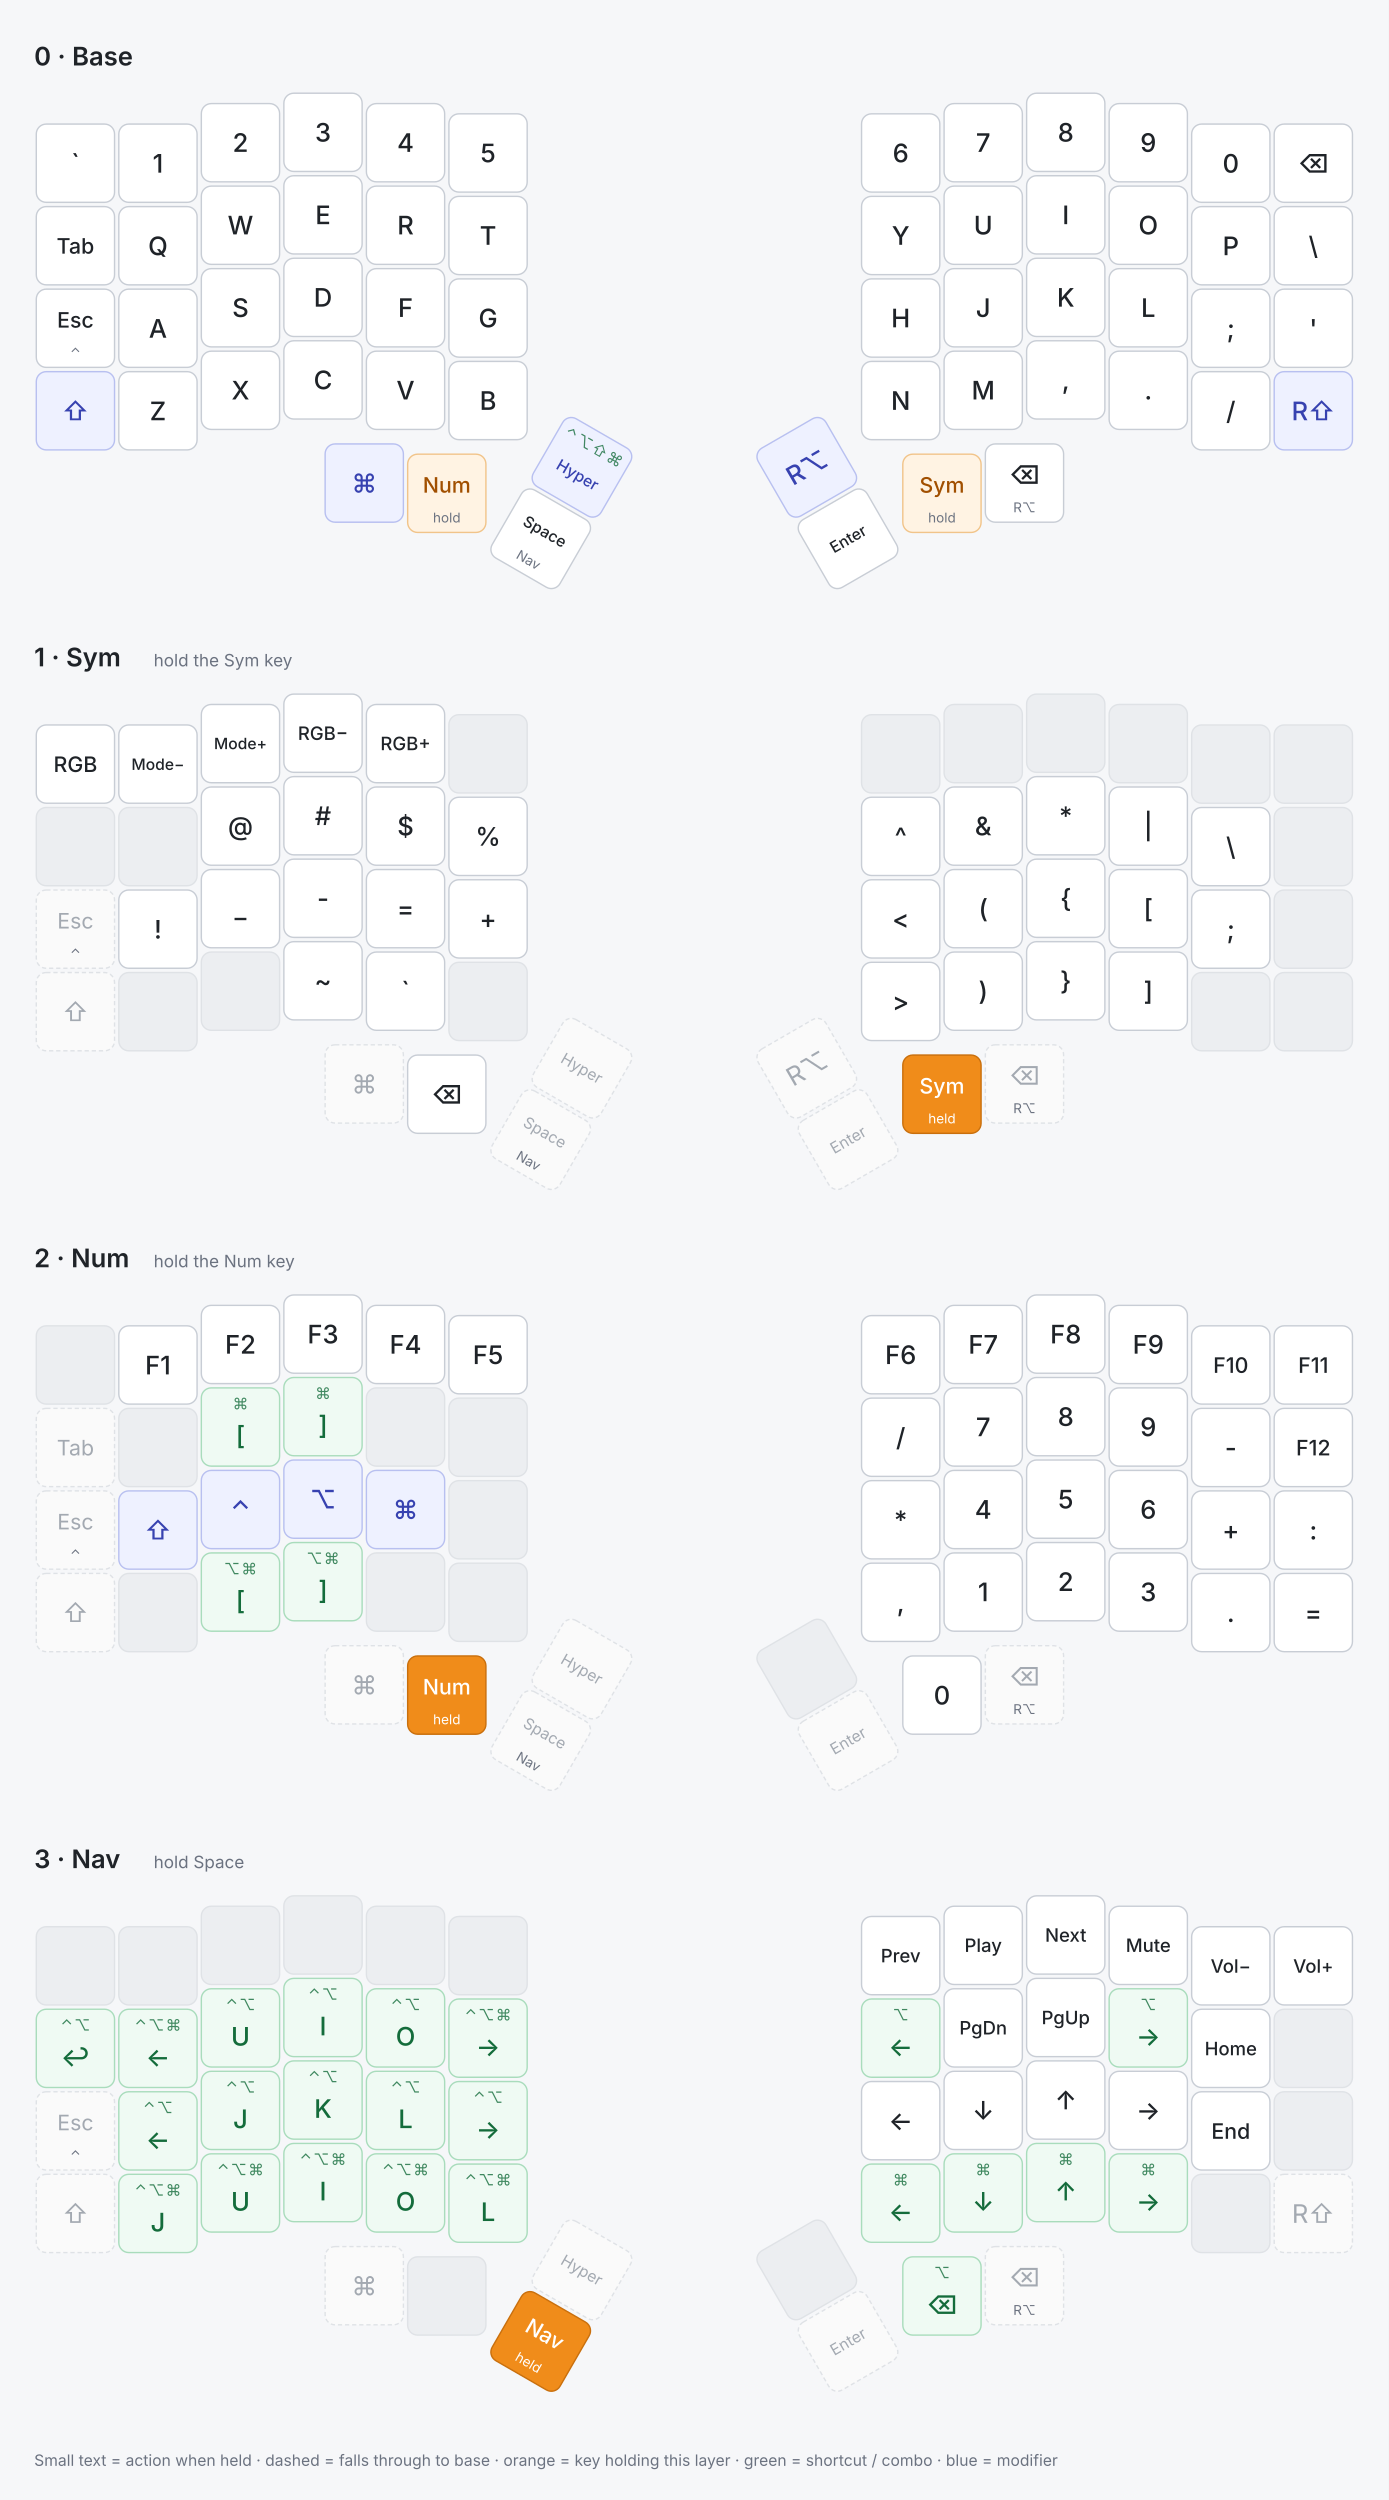
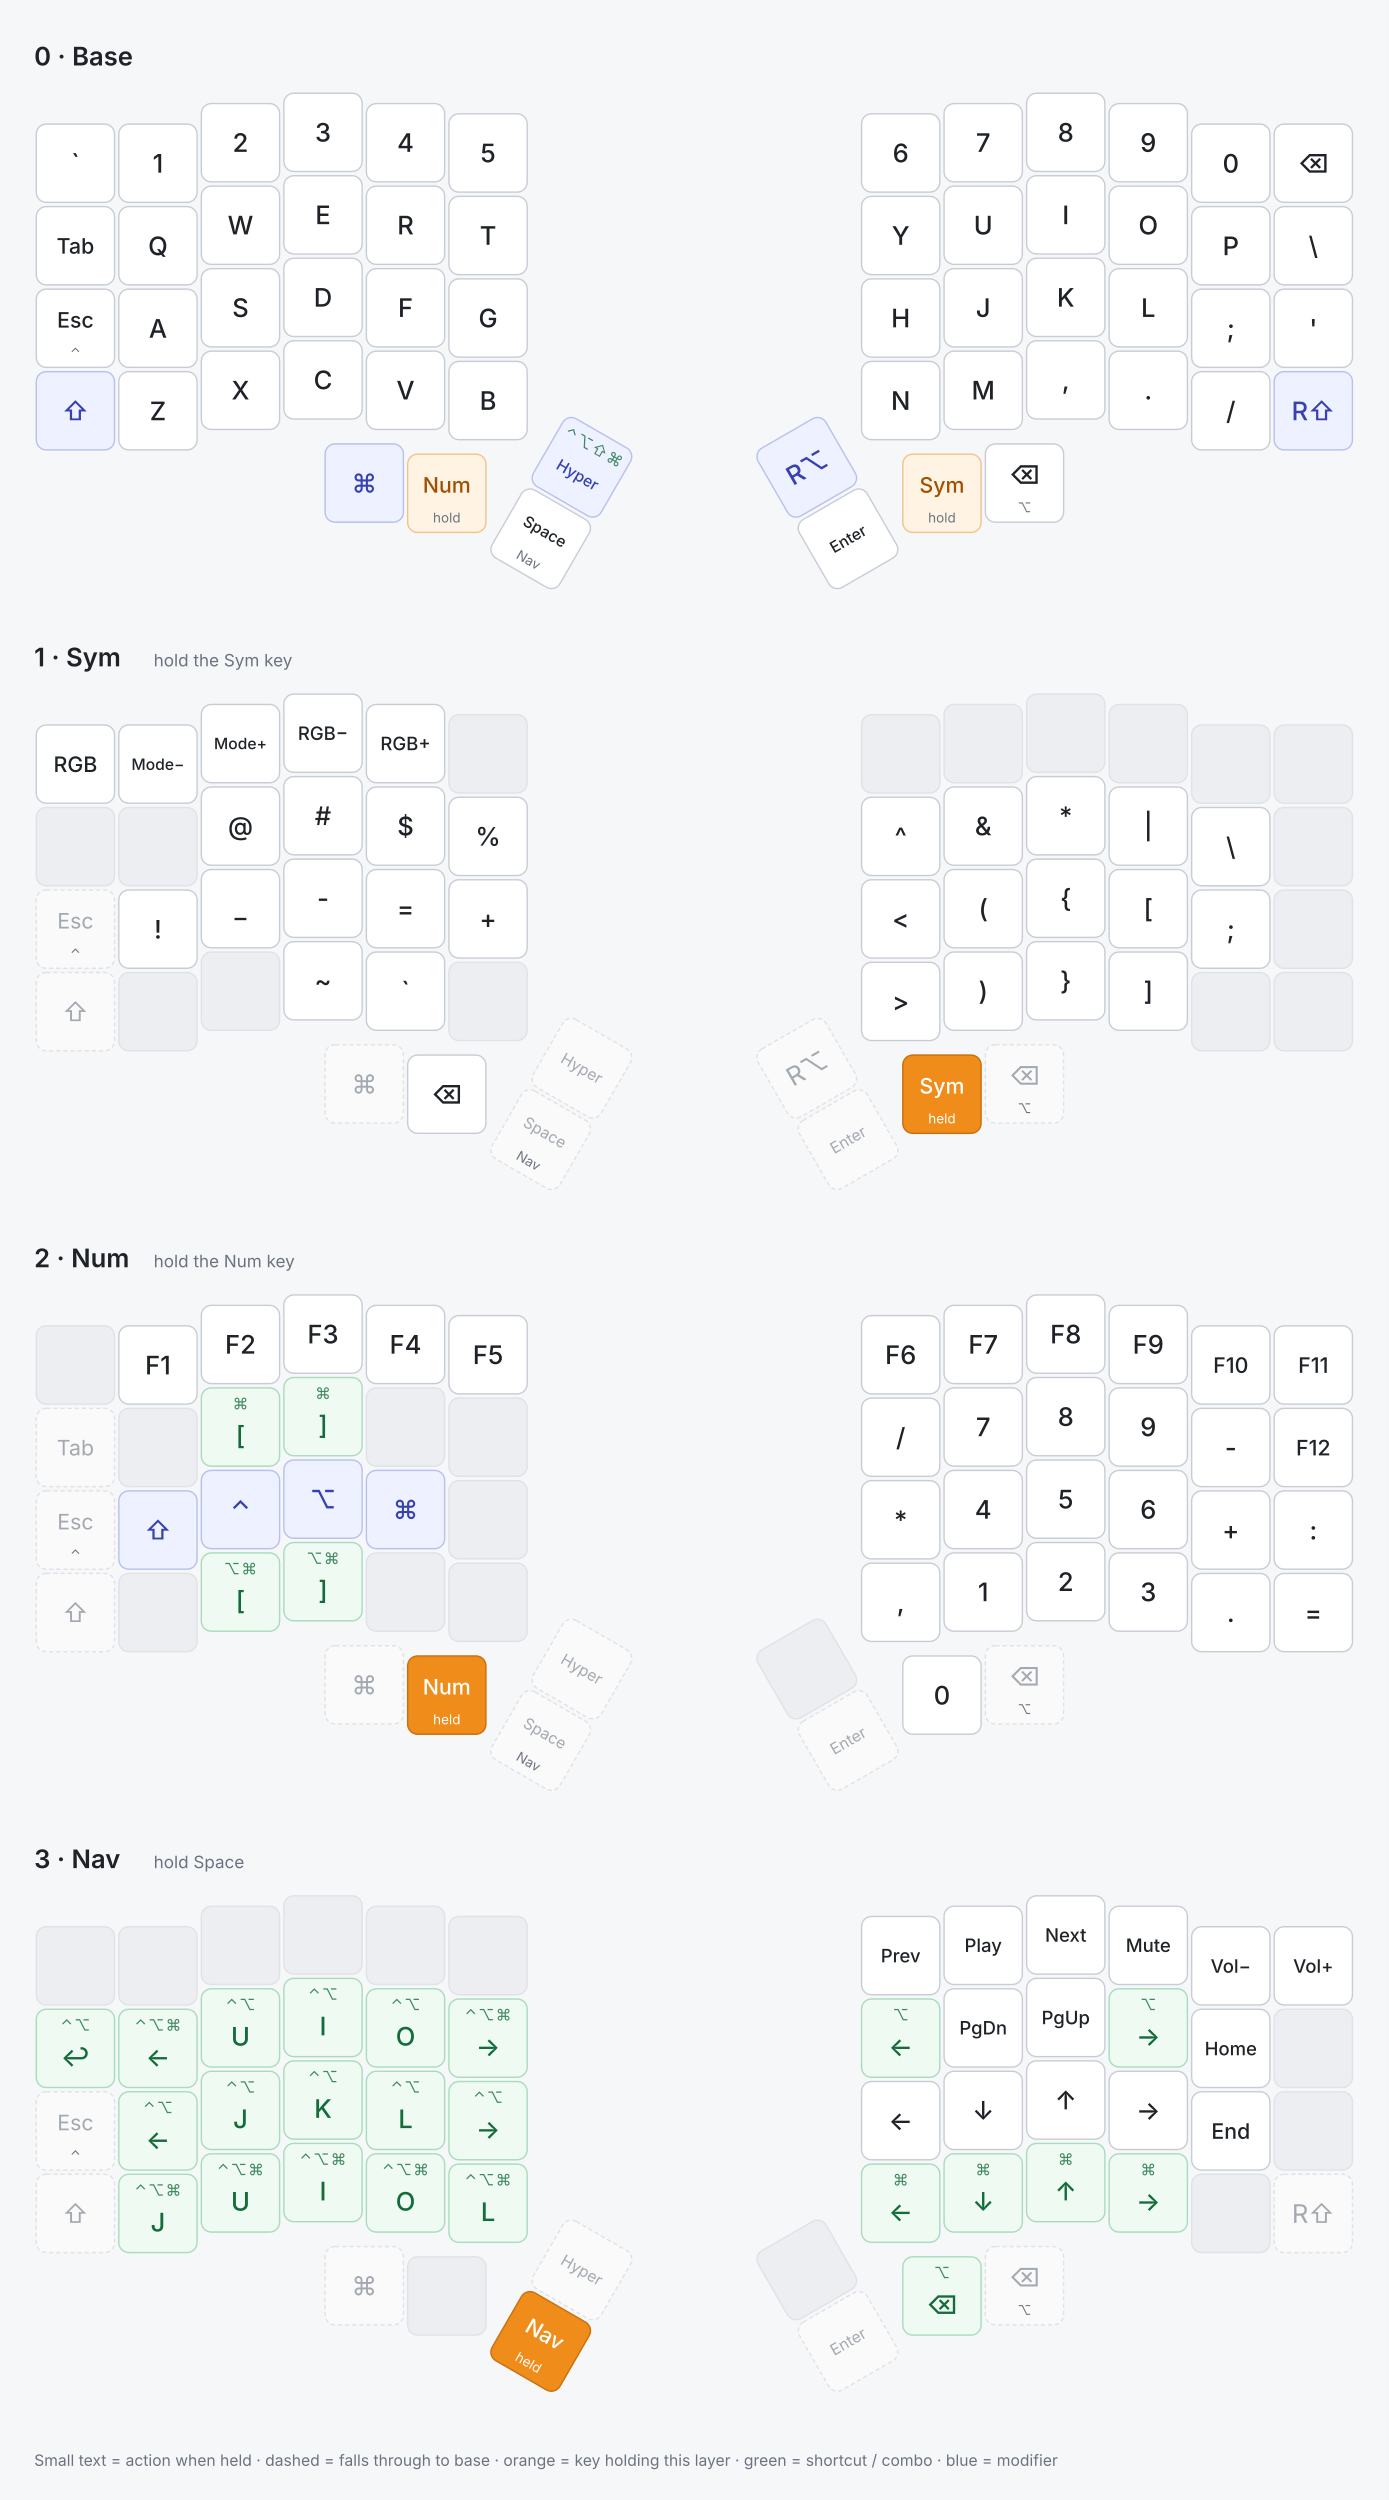
<svg xmlns="http://www.w3.org/2000/svg" width="976" height="1757" viewBox="0 0 976 1757">
  <style>
  svg { font-family: -apple-system, BlinkMacSystemFont, "SF Pro Text", "Segoe UI", sans-serif; }
  .bg { fill: #f6f7f9; }
  .title { fill: #1f2328; font-size: 18px; font-weight: 600; }
  .subtitle { fill: #6b7280; font-size: 12px; }
  .cap { fill: #ffffff; stroke: #c8cdd5; stroke-width: 1; }
  .tap { fill: #1f2328; text-anchor: middle; dominant-baseline: central; font-weight: 500; }
  .hold { fill: #6b7280; text-anchor: middle; font-size: 9.5px; }
  .mods { fill: #146c3b; text-anchor: middle; font-size: 11px; letter-spacing: 1px; opacity: 0.8; }
  .k-mod .cap { fill: #eef1ff; stroke: #b8c0f0; }
  .k-mod .tap { fill: #3742b0; }
  .k-layer .cap { fill: #fff3e3; stroke: #f1c48a; }
  .k-layer .tap { fill: #a14f00; }
  .k-combo .cap { fill: #effaf3; stroke: #a9dcbc; }
  .k-combo .tap { fill: #146c3b; }
  .k-none .cap { fill: #eceef1; stroke: #dfe2e6; }
  .k-trns .cap { fill: #fafafa; stroke: #dfe2e6; stroke-dasharray: 3 2; }
  .k-trns .tap { fill: #a3a9b1; font-weight: 400; }
  .k-held .cap { fill: #f08c1a; stroke: #c96f0c; }
  .k-held .tap, .k-held .hold { fill: #ffffff; }
  .legend { fill: #6b7280; font-size: 11px; }
  @media (prefers-color-scheme: dark) {
    .bg { fill: #16181d; }
    .title { fill: #e6e8eb; }
    .subtitle, .hold, .legend { fill: #8b929c; }
    .cap { fill: #23262d; stroke: #3a3f48; }
    .tap { fill: #e6e8eb; }
    .k-mod .cap { fill: #22284a; stroke: #3d4785; }
    .k-mod .tap { fill: #a9b3ff; }
    .k-layer .cap { fill: #3a2a14; stroke: #7a5320; }
    .k-layer .tap { fill: #ffbe73; }
    .k-combo .cap { fill: #15301f; stroke: #2e6b45; }
    .k-combo .tap, .mods { fill: #8ee0ad; }
    .k-none .cap { fill: #1c1e23; stroke: #2a2e35; }
    .k-trns .cap { fill: #1c1e23; stroke: #3a3f48; }
    .k-trns .tap { fill: #5d636c; }
    .k-held .cap { fill: #d9780f; stroke: #f08c1a; }
  }
</style>
  <rect class="bg" width="976" height="1757" />
  <g>
    <text class="title" x="24.0" y="46.0">0 · Base</text>
    <g transform="translate(24.0 64.0)">
      <g class="k-key">
        <rect class="cap" x="1.5" y="23.2" width="55.0" height="55.0" rx="7" />
        <text class="tap" x="29.0" y="50.8" font-size="18">`</text>
      </g>
      <g class="k-key">
        <rect class="cap" x="59.5" y="23.2" width="55.0" height="55.0" rx="7" />
        <text class="tap" x="87.0" y="50.8" font-size="18">1</text>
      </g>
      <g class="k-key">
        <rect class="cap" x="117.5" y="8.8" width="55.0" height="55.0" rx="7" />
        <text class="tap" x="145.0" y="36.2" font-size="18">2</text>
      </g>
      <g class="k-key">
        <rect class="cap" x="175.5" y="1.5" width="55.0" height="55.0" rx="7" />
        <text class="tap" x="203.0" y="29.0" font-size="18">3</text>
      </g>
      <g class="k-key">
        <rect class="cap" x="233.5" y="8.8" width="55.0" height="55.0" rx="7" />
        <text class="tap" x="261.0" y="36.2" font-size="18">4</text>
      </g>
      <g class="k-key">
        <rect class="cap" x="291.5" y="16.0" width="55.0" height="55.0" rx="7" />
        <text class="tap" x="319.0" y="43.5" font-size="18">5</text>
      </g>
      <g class="k-key">
        <rect class="cap" x="1.5" y="81.2" width="55.0" height="55.0" rx="7" />
        <text class="tap" x="29.0" y="108.8" font-size="15">Tab</text>
      </g>
      <g class="k-key">
        <rect class="cap" x="59.5" y="81.2" width="55.0" height="55.0" rx="7" />
        <text class="tap" x="87.0" y="108.8" font-size="18">Q</text>
      </g>
      <g class="k-key">
        <rect class="cap" x="117.5" y="66.8" width="55.0" height="55.0" rx="7" />
        <text class="tap" x="145.0" y="94.2" font-size="18">W</text>
      </g>
      <g class="k-key">
        <rect class="cap" x="175.5" y="59.5" width="55.0" height="55.0" rx="7" />
        <text class="tap" x="203.0" y="87.0" font-size="18">E</text>
      </g>
      <g class="k-key">
        <rect class="cap" x="233.5" y="66.8" width="55.0" height="55.0" rx="7" />
        <text class="tap" x="261.0" y="94.2" font-size="18">R</text>
      </g>
      <g class="k-key">
        <rect class="cap" x="291.5" y="74.0" width="55.0" height="55.0" rx="7" />
        <text class="tap" x="319.0" y="101.5" font-size="18">T</text>
      </g>
      <g class="k-key">
        <rect class="cap" x="1.5" y="139.2" width="55.0" height="55.0" rx="7" />
        <text class="tap" x="29.0" y="160.8" font-size="15">Esc</text>
        <text class="hold" x="29.0" y="187.2">⌃</text>
      </g>
      <g class="k-key">
        <rect class="cap" x="59.5" y="139.2" width="55.0" height="55.0" rx="7" />
        <text class="tap" x="87.0" y="166.8" font-size="18">A</text>
      </g>
      <g class="k-key">
        <rect class="cap" x="117.5" y="124.8" width="55.0" height="55.0" rx="7" />
        <text class="tap" x="145.0" y="152.2" font-size="18">S</text>
      </g>
      <g class="k-key">
        <rect class="cap" x="175.5" y="117.5" width="55.0" height="55.0" rx="7" />
        <text class="tap" x="203.0" y="145.0" font-size="18">D</text>
      </g>
      <g class="k-key">
        <rect class="cap" x="233.5" y="124.8" width="55.0" height="55.0" rx="7" />
        <text class="tap" x="261.0" y="152.2" font-size="18">F</text>
      </g>
      <g class="k-key">
        <rect class="cap" x="291.5" y="132.0" width="55.0" height="55.0" rx="7" />
        <text class="tap" x="319.0" y="159.5" font-size="18">G</text>
      </g>
      <g class="k-mod">
        <rect class="cap" x="1.5" y="197.2" width="55.0" height="55.0" rx="7" />
        <text class="tap" x="29.0" y="224.8" font-size="18">⇧</text>
      </g>
      <g class="k-key">
        <rect class="cap" x="59.5" y="197.2" width="55.0" height="55.0" rx="7" />
        <text class="tap" x="87.0" y="224.8" font-size="18">Z</text>
      </g>
      <g class="k-key">
        <rect class="cap" x="117.5" y="182.8" width="55.0" height="55.0" rx="7" />
        <text class="tap" x="145.0" y="210.2" font-size="18">X</text>
      </g>
      <g class="k-key">
        <rect class="cap" x="175.5" y="175.5" width="55.0" height="55.0" rx="7" />
        <text class="tap" x="203.0" y="203.0" font-size="18">C</text>
      </g>
      <g class="k-key">
        <rect class="cap" x="233.5" y="182.8" width="55.0" height="55.0" rx="7" />
        <text class="tap" x="261.0" y="210.2" font-size="18">V</text>
      </g>
      <g class="k-key">
        <rect class="cap" x="291.5" y="190.0" width="55.0" height="55.0" rx="7" />
        <text class="tap" x="319.0" y="217.5" font-size="18">B</text>
      </g>
      <g class="k-mod">
        <rect class="cap" x="204.5" y="248.0" width="55.0" height="55.0" rx="7" />
        <text class="tap" x="232.0" y="275.5" font-size="18">⌘</text>
      </g>
      <g class="k-layer">
        <rect class="cap" x="262.5" y="255.2" width="55.0" height="55.0" rx="7" />
        <text class="tap" x="290.0" y="276.8" font-size="15">Num</text>
        <text class="hold" x="290.0" y="303.2">hold</text>
      </g>
      <g class="k-key" transform="rotate(30 464 0.0)">
        <rect class="cap" x="500.3" y="299.0" width="55.0" height="55.0" rx="7" />
        <text class="tap" x="527.8" y="320.5" font-size="11">Space</text>
        <text class="hold" x="527.8" y="347.0">Nav</text>
      </g>
      <g class="k-mod" transform="rotate(30 464 0.0)">
        <rect class="cap" x="500.3" y="241.0" width="55.0" height="55.0" rx="7" />
        <text class="mods" x="527.8" y="256.0">⌃⌥⇧⌘</text>
        <text class="tap" x="527.8" y="274.5" font-size="11">Hyper</text>
      </g>
      <g class="k-key">
        <rect class="cap" x="871.5" y="23.2" width="55.0" height="55.0" rx="7" />
        <text class="tap" x="899.0" y="50.8" font-size="18">⌫</text>
      </g>
      <g class="k-key">
        <rect class="cap" x="813.5" y="23.2" width="55.0" height="55.0" rx="7" />
        <text class="tap" x="841.0" y="50.8" font-size="18">0</text>
      </g>
      <g class="k-key">
        <rect class="cap" x="755.5" y="8.8" width="55.0" height="55.0" rx="7" />
        <text class="tap" x="783.0" y="36.2" font-size="18">9</text>
      </g>
      <g class="k-key">
        <rect class="cap" x="697.5" y="1.5" width="55.0" height="55.0" rx="7" />
        <text class="tap" x="725.0" y="29.0" font-size="18">8</text>
      </g>
      <g class="k-key">
        <rect class="cap" x="639.5" y="8.8" width="55.0" height="55.0" rx="7" />
        <text class="tap" x="667.0" y="36.2" font-size="18">7</text>
      </g>
      <g class="k-key">
        <rect class="cap" x="581.5" y="16.0" width="55.0" height="55.0" rx="7" />
        <text class="tap" x="609.0" y="43.5" font-size="18">6</text>
      </g>
      <g class="k-key">
        <rect class="cap" x="871.5" y="81.2" width="55.0" height="55.0" rx="7" />
        <text class="tap" x="899.0" y="108.8" font-size="18">\</text>
      </g>
      <g class="k-key">
        <rect class="cap" x="813.5" y="81.2" width="55.0" height="55.0" rx="7" />
        <text class="tap" x="841.0" y="108.8" font-size="18">P</text>
      </g>
      <g class="k-key">
        <rect class="cap" x="755.5" y="66.8" width="55.0" height="55.0" rx="7" />
        <text class="tap" x="783.0" y="94.2" font-size="18">O</text>
      </g>
      <g class="k-key">
        <rect class="cap" x="697.5" y="59.5" width="55.0" height="55.0" rx="7" />
        <text class="tap" x="725.0" y="87.0" font-size="18">I</text>
      </g>
      <g class="k-key">
        <rect class="cap" x="639.5" y="66.8" width="55.0" height="55.0" rx="7" />
        <text class="tap" x="667.0" y="94.2" font-size="18">U</text>
      </g>
      <g class="k-key">
        <rect class="cap" x="581.5" y="74.0" width="55.0" height="55.0" rx="7" />
        <text class="tap" x="609.0" y="101.5" font-size="18">Y</text>
      </g>
      <g class="k-key">
        <rect class="cap" x="871.5" y="139.2" width="55.0" height="55.0" rx="7" />
        <text class="tap" x="899.0" y="166.8" font-size="18">'</text>
      </g>
      <g class="k-key">
        <rect class="cap" x="813.5" y="139.2" width="55.0" height="55.0" rx="7" />
        <text class="tap" x="841.0" y="166.8" font-size="18">;</text>
      </g>
      <g class="k-key">
        <rect class="cap" x="755.5" y="124.8" width="55.0" height="55.0" rx="7" />
        <text class="tap" x="783.0" y="152.2" font-size="18">L</text>
      </g>
      <g class="k-key">
        <rect class="cap" x="697.5" y="117.5" width="55.0" height="55.0" rx="7" />
        <text class="tap" x="725.0" y="145.0" font-size="18">K</text>
      </g>
      <g class="k-key">
        <rect class="cap" x="639.5" y="124.8" width="55.0" height="55.0" rx="7" />
        <text class="tap" x="667.0" y="152.2" font-size="18">J</text>
      </g>
      <g class="k-key">
        <rect class="cap" x="581.5" y="132.0" width="55.0" height="55.0" rx="7" />
        <text class="tap" x="609.0" y="159.5" font-size="18">H</text>
      </g>
      <g class="k-mod">
        <rect class="cap" x="871.5" y="197.2" width="55.0" height="55.0" rx="7" />
        <text class="tap" x="899.0" y="224.8" font-size="18">R⇧</text>
      </g>
      <g class="k-key">
        <rect class="cap" x="813.5" y="197.2" width="55.0" height="55.0" rx="7" />
        <text class="tap" x="841.0" y="224.8" font-size="18">/</text>
      </g>
      <g class="k-key">
        <rect class="cap" x="755.5" y="182.8" width="55.0" height="55.0" rx="7" />
        <text class="tap" x="783.0" y="210.2" font-size="18">.</text>
      </g>
      <g class="k-key">
        <rect class="cap" x="697.5" y="175.5" width="55.0" height="55.0" rx="7" />
        <text class="tap" x="725.0" y="203.0" font-size="18">,</text>
      </g>
      <g class="k-key">
        <rect class="cap" x="639.5" y="182.8" width="55.0" height="55.0" rx="7" />
        <text class="tap" x="667.0" y="210.2" font-size="18">M</text>
      </g>
      <g class="k-key">
        <rect class="cap" x="581.5" y="190.0" width="55.0" height="55.0" rx="7" />
        <text class="tap" x="609.0" y="217.5" font-size="18">N</text>
      </g>
      <g class="k-key">
        <rect class="cap" x="668.5" y="248.0" width="55.0" height="55.0" rx="7" />
        <text class="tap" x="696.0" y="269.5" font-size="18">⌫</text>
-         <text class="hold" x="696.0" y="296.0">R⌥</text>
+         <text class="hold" x="696.0" y="296.0">⌥</text>
      </g>
      <g class="k-layer">
        <rect class="cap" x="610.5" y="255.2" width="55.0" height="55.0" rx="7" />
        <text class="tap" x="638.0" y="276.8" font-size="15">Sym</text>
        <text class="hold" x="638.0" y="303.2">hold</text>
      </g>
      <g class="k-key" transform="rotate(-30 464 0.0)">
        <rect class="cap" x="372.7" y="299.0" width="55.0" height="55.0" rx="7" />
        <text class="tap" x="400.2" y="326.5" font-size="11">Enter</text>
      </g>
      <g class="k-mod" transform="rotate(-30 464 0.0)">
        <rect class="cap" x="372.7" y="241.0" width="55.0" height="55.0" rx="7" />
        <text class="tap" x="400.2" y="268.5" font-size="18">R⌥</text>
      </g>
    </g>
    <text class="title" x="24.0" y="468.307">1 · Sym</text>
    <text class="subtitle" x="108.0" y="468.307">hold the Sym key</text>
    <g transform="translate(24.0 486.3)">
      <g class="k-key">
        <rect class="cap" x="1.5" y="23.2" width="55.0" height="55.0" rx="7" />
        <text class="tap" x="29.0" y="50.8" font-size="15">RGB</text>
      </g>
      <g class="k-key">
        <rect class="cap" x="59.5" y="23.2" width="55.0" height="55.0" rx="7" />
        <text class="tap" x="87.0" y="50.8" font-size="11">Mode−</text>
      </g>
      <g class="k-key">
        <rect class="cap" x="117.5" y="8.8" width="55.0" height="55.0" rx="7" />
        <text class="tap" x="145.0" y="36.2" font-size="11">Mode+</text>
      </g>
      <g class="k-key">
        <rect class="cap" x="175.5" y="1.5" width="55.0" height="55.0" rx="7" />
        <text class="tap" x="203.0" y="29.0" font-size="13">RGB−</text>
      </g>
      <g class="k-key">
        <rect class="cap" x="233.5" y="8.8" width="55.0" height="55.0" rx="7" />
        <text class="tap" x="261.0" y="36.2" font-size="13">RGB+</text>
      </g>
      <g class="k-none">
        <rect class="cap" x="291.5" y="16.0" width="55.0" height="55.0" rx="7" />
      </g>
      <g class="k-none">
        <rect class="cap" x="1.5" y="81.2" width="55.0" height="55.0" rx="7" />
      </g>
      <g class="k-none">
        <rect class="cap" x="59.5" y="81.2" width="55.0" height="55.0" rx="7" />
      </g>
      <g class="k-key">
        <rect class="cap" x="117.5" y="66.8" width="55.0" height="55.0" rx="7" />
        <text class="tap" x="145.0" y="94.2" font-size="18">@</text>
      </g>
      <g class="k-key">
        <rect class="cap" x="175.5" y="59.5" width="55.0" height="55.0" rx="7" />
        <text class="tap" x="203.0" y="87.0" font-size="18">#</text>
      </g>
      <g class="k-key">
        <rect class="cap" x="233.5" y="66.8" width="55.0" height="55.0" rx="7" />
        <text class="tap" x="261.0" y="94.2" font-size="18">$</text>
      </g>
      <g class="k-key">
        <rect class="cap" x="291.5" y="74.0" width="55.0" height="55.0" rx="7" />
        <text class="tap" x="319.0" y="101.5" font-size="18">%</text>
      </g>
      <g class="k-trns">
        <rect class="cap" x="1.5" y="139.2" width="55.0" height="55.0" rx="7" />
        <text class="tap" x="29.0" y="160.8" font-size="15">Esc</text>
        <text class="hold" x="29.0" y="187.2">⌃</text>
      </g>
      <g class="k-key">
        <rect class="cap" x="59.5" y="139.2" width="55.0" height="55.0" rx="7" />
        <text class="tap" x="87.0" y="166.8" font-size="18">!</text>
      </g>
      <g class="k-key">
        <rect class="cap" x="117.5" y="124.8" width="55.0" height="55.0" rx="7" />
        <text class="tap" x="145.0" y="152.2" font-size="18">_</text>
      </g>
      <g class="k-key">
        <rect class="cap" x="175.5" y="117.5" width="55.0" height="55.0" rx="7" />
        <text class="tap" x="203.0" y="145.0" font-size="18">-</text>
      </g>
      <g class="k-key">
        <rect class="cap" x="233.5" y="124.8" width="55.0" height="55.0" rx="7" />
        <text class="tap" x="261.0" y="152.2" font-size="18">=</text>
      </g>
      <g class="k-key">
        <rect class="cap" x="291.5" y="132.0" width="55.0" height="55.0" rx="7" />
        <text class="tap" x="319.0" y="159.5" font-size="18">+</text>
      </g>
      <g class="k-trns">
        <rect class="cap" x="1.5" y="197.2" width="55.0" height="55.0" rx="7" />
        <text class="tap" x="29.0" y="224.8" font-size="18">⇧</text>
      </g>
      <g class="k-none">
        <rect class="cap" x="59.5" y="197.2" width="55.0" height="55.0" rx="7" />
      </g>
      <g class="k-none">
        <rect class="cap" x="117.5" y="182.8" width="55.0" height="55.0" rx="7" />
      </g>
      <g class="k-key">
        <rect class="cap" x="175.5" y="175.5" width="55.0" height="55.0" rx="7" />
        <text class="tap" x="203.0" y="203.0" font-size="18">~</text>
      </g>
      <g class="k-key">
        <rect class="cap" x="233.5" y="182.8" width="55.0" height="55.0" rx="7" />
        <text class="tap" x="261.0" y="210.2" font-size="18">`</text>
      </g>
      <g class="k-none">
        <rect class="cap" x="291.5" y="190.0" width="55.0" height="55.0" rx="7" />
      </g>
      <g class="k-trns">
        <rect class="cap" x="204.5" y="248.0" width="55.0" height="55.0" rx="7" />
        <text class="tap" x="232.0" y="275.5" font-size="18">⌘</text>
      </g>
      <g class="k-key">
        <rect class="cap" x="262.5" y="255.2" width="55.0" height="55.0" rx="7" />
        <text class="tap" x="290.0" y="282.8" font-size="18">⌫</text>
      </g>
      <g class="k-trns" transform="rotate(30 464 0.0)">
        <rect class="cap" x="500.3" y="299.0" width="55.0" height="55.0" rx="7" />
        <text class="tap" x="527.8" y="320.5" font-size="11">Space</text>
        <text class="hold" x="527.8" y="347.0">Nav</text>
      </g>
      <g class="k-trns" transform="rotate(30 464 0.0)">
        <rect class="cap" x="500.3" y="241.0" width="55.0" height="55.0" rx="7" />
        <text class="tap" x="527.8" y="268.5" font-size="11">Hyper</text>
      </g>
      <g class="k-none">
        <rect class="cap" x="871.5" y="23.2" width="55.0" height="55.0" rx="7" />
      </g>
      <g class="k-none">
        <rect class="cap" x="813.5" y="23.2" width="55.0" height="55.0" rx="7" />
      </g>
      <g class="k-none">
        <rect class="cap" x="755.5" y="8.8" width="55.0" height="55.0" rx="7" />
      </g>
      <g class="k-none">
        <rect class="cap" x="697.5" y="1.5" width="55.0" height="55.0" rx="7" />
      </g>
      <g class="k-none">
        <rect class="cap" x="639.5" y="8.8" width="55.0" height="55.0" rx="7" />
      </g>
      <g class="k-none">
        <rect class="cap" x="581.5" y="16.0" width="55.0" height="55.0" rx="7" />
      </g>
      <g class="k-none">
        <rect class="cap" x="871.5" y="81.2" width="55.0" height="55.0" rx="7" />
      </g>
      <g class="k-key">
        <rect class="cap" x="813.5" y="81.2" width="55.0" height="55.0" rx="7" />
        <text class="tap" x="841.0" y="108.8" font-size="18">\</text>
      </g>
      <g class="k-key">
        <rect class="cap" x="755.5" y="66.8" width="55.0" height="55.0" rx="7" />
        <text class="tap" x="783.0" y="94.2" font-size="18">|</text>
      </g>
      <g class="k-key">
        <rect class="cap" x="697.5" y="59.5" width="55.0" height="55.0" rx="7" />
        <text class="tap" x="725.0" y="87.0" font-size="18">*</text>
      </g>
      <g class="k-key">
        <rect class="cap" x="639.5" y="66.8" width="55.0" height="55.0" rx="7" />
        <text class="tap" x="667.0" y="94.2" font-size="18">&amp;</text>
      </g>
      <g class="k-key">
        <rect class="cap" x="581.5" y="74.0" width="55.0" height="55.0" rx="7" />
        <text class="tap" x="609.0" y="101.5" font-size="18">^</text>
      </g>
      <g class="k-none">
        <rect class="cap" x="871.5" y="139.2" width="55.0" height="55.0" rx="7" />
      </g>
      <g class="k-key">
        <rect class="cap" x="813.5" y="139.2" width="55.0" height="55.0" rx="7" />
        <text class="tap" x="841.0" y="166.8" font-size="18">;</text>
      </g>
      <g class="k-key">
        <rect class="cap" x="755.5" y="124.8" width="55.0" height="55.0" rx="7" />
        <text class="tap" x="783.0" y="152.2" font-size="18">[</text>
      </g>
      <g class="k-key">
        <rect class="cap" x="697.5" y="117.5" width="55.0" height="55.0" rx="7" />
        <text class="tap" x="725.0" y="145.0" font-size="18">{</text>
      </g>
      <g class="k-key">
        <rect class="cap" x="639.5" y="124.8" width="55.0" height="55.0" rx="7" />
        <text class="tap" x="667.0" y="152.2" font-size="18">(</text>
      </g>
      <g class="k-key">
        <rect class="cap" x="581.5" y="132.0" width="55.0" height="55.0" rx="7" />
        <text class="tap" x="609.0" y="159.5" font-size="18">&lt;</text>
      </g>
      <g class="k-none">
        <rect class="cap" x="871.5" y="197.2" width="55.0" height="55.0" rx="7" />
      </g>
      <g class="k-none">
        <rect class="cap" x="813.5" y="197.2" width="55.0" height="55.0" rx="7" />
      </g>
      <g class="k-key">
        <rect class="cap" x="755.5" y="182.8" width="55.0" height="55.0" rx="7" />
        <text class="tap" x="783.0" y="210.2" font-size="18">]</text>
      </g>
      <g class="k-key">
        <rect class="cap" x="697.5" y="175.5" width="55.0" height="55.0" rx="7" />
        <text class="tap" x="725.0" y="203.0" font-size="18">}</text>
      </g>
      <g class="k-key">
        <rect class="cap" x="639.5" y="182.8" width="55.0" height="55.0" rx="7" />
        <text class="tap" x="667.0" y="210.2" font-size="18">)</text>
      </g>
      <g class="k-key">
        <rect class="cap" x="581.5" y="190.0" width="55.0" height="55.0" rx="7" />
        <text class="tap" x="609.0" y="217.5" font-size="18">&gt;</text>
      </g>
      <g class="k-trns">
        <rect class="cap" x="668.5" y="248.0" width="55.0" height="55.0" rx="7" />
        <text class="tap" x="696.0" y="269.5" font-size="18">⌫</text>
-         <text class="hold" x="696.0" y="296.0">R⌥</text>
+         <text class="hold" x="696.0" y="296.0">⌥</text>
      </g>
      <g class="k-layer k-held">
        <rect class="cap" x="610.5" y="255.2" width="55.0" height="55.0" rx="7" />
        <text class="tap" x="638.0" y="276.8" font-size="15">Sym</text>
        <text class="hold" x="638.0" y="303.2">held</text>
      </g>
      <g class="k-trns" transform="rotate(-30 464 0.0)">
        <rect class="cap" x="372.7" y="299.0" width="55.0" height="55.0" rx="7" />
        <text class="tap" x="400.2" y="326.5" font-size="11">Enter</text>
      </g>
      <g class="k-trns" transform="rotate(-30 464 0.0)">
        <rect class="cap" x="372.7" y="241.0" width="55.0" height="55.0" rx="7" />
        <text class="tap" x="400.2" y="268.5" font-size="18">R⌥</text>
      </g>
    </g>
    <text class="title" x="24.0" y="890.613">2 · Num</text>
    <text class="subtitle" x="108.0" y="890.613">hold the Num key</text>
    <g transform="translate(24.0 908.6)">
      <g class="k-none">
        <rect class="cap" x="1.5" y="23.2" width="55.0" height="55.0" rx="7" />
      </g>
      <g class="k-key">
        <rect class="cap" x="59.5" y="23.2" width="55.0" height="55.0" rx="7" />
        <text class="tap" x="87.0" y="50.8" font-size="18">F1</text>
      </g>
      <g class="k-key">
        <rect class="cap" x="117.5" y="8.8" width="55.0" height="55.0" rx="7" />
        <text class="tap" x="145.0" y="36.2" font-size="18">F2</text>
      </g>
      <g class="k-key">
        <rect class="cap" x="175.5" y="1.5" width="55.0" height="55.0" rx="7" />
        <text class="tap" x="203.0" y="29.0" font-size="18">F3</text>
      </g>
      <g class="k-key">
        <rect class="cap" x="233.5" y="8.8" width="55.0" height="55.0" rx="7" />
        <text class="tap" x="261.0" y="36.2" font-size="18">F4</text>
      </g>
      <g class="k-key">
        <rect class="cap" x="291.5" y="16.0" width="55.0" height="55.0" rx="7" />
        <text class="tap" x="319.0" y="43.5" font-size="18">F5</text>
      </g>
      <g class="k-trns">
        <rect class="cap" x="1.5" y="81.2" width="55.0" height="55.0" rx="7" />
        <text class="tap" x="29.0" y="108.8" font-size="15">Tab</text>
      </g>
      <g class="k-none">
        <rect class="cap" x="59.5" y="81.2" width="55.0" height="55.0" rx="7" />
      </g>
      <g class="k-combo">
        <rect class="cap" x="117.5" y="66.8" width="55.0" height="55.0" rx="7" />
        <text class="mods" x="145.0" y="81.8">⌘</text>
        <text class="tap" x="145.0" y="100.2" font-size="18">[</text>
      </g>
      <g class="k-combo">
        <rect class="cap" x="175.5" y="59.5" width="55.0" height="55.0" rx="7" />
        <text class="mods" x="203.0" y="74.5">⌘</text>
        <text class="tap" x="203.0" y="93.0" font-size="18">]</text>
      </g>
      <g class="k-none">
        <rect class="cap" x="233.5" y="66.8" width="55.0" height="55.0" rx="7" />
      </g>
      <g class="k-none">
        <rect class="cap" x="291.5" y="74.0" width="55.0" height="55.0" rx="7" />
      </g>
      <g class="k-trns">
        <rect class="cap" x="1.5" y="139.2" width="55.0" height="55.0" rx="7" />
        <text class="tap" x="29.0" y="160.8" font-size="15">Esc</text>
        <text class="hold" x="29.0" y="187.2">⌃</text>
      </g>
      <g class="k-mod">
        <rect class="cap" x="59.5" y="139.2" width="55.0" height="55.0" rx="7" />
        <text class="tap" x="87.0" y="166.8" font-size="18">⇧</text>
      </g>
      <g class="k-mod">
        <rect class="cap" x="117.5" y="124.8" width="55.0" height="55.0" rx="7" />
        <text class="tap" x="145.0" y="152.2" font-size="18">⌃</text>
      </g>
      <g class="k-mod">
        <rect class="cap" x="175.5" y="117.5" width="55.0" height="55.0" rx="7" />
        <text class="tap" x="203.0" y="145.0" font-size="18">⌥</text>
      </g>
      <g class="k-mod">
        <rect class="cap" x="233.5" y="124.8" width="55.0" height="55.0" rx="7" />
        <text class="tap" x="261.0" y="152.2" font-size="18">⌘</text>
      </g>
      <g class="k-none">
        <rect class="cap" x="291.5" y="132.0" width="55.0" height="55.0" rx="7" />
      </g>
      <g class="k-trns">
        <rect class="cap" x="1.5" y="197.2" width="55.0" height="55.0" rx="7" />
        <text class="tap" x="29.0" y="224.8" font-size="18">⇧</text>
      </g>
      <g class="k-none">
        <rect class="cap" x="59.5" y="197.2" width="55.0" height="55.0" rx="7" />
      </g>
      <g class="k-combo">
        <rect class="cap" x="117.5" y="182.8" width="55.0" height="55.0" rx="7" />
        <text class="mods" x="145.0" y="197.8">⌥⌘</text>
        <text class="tap" x="145.0" y="216.2" font-size="18">[</text>
      </g>
      <g class="k-combo">
        <rect class="cap" x="175.5" y="175.5" width="55.0" height="55.0" rx="7" />
        <text class="mods" x="203.0" y="190.5">⌥⌘</text>
        <text class="tap" x="203.0" y="209.0" font-size="18">]</text>
      </g>
      <g class="k-none">
        <rect class="cap" x="233.5" y="182.8" width="55.0" height="55.0" rx="7" />
      </g>
      <g class="k-none">
        <rect class="cap" x="291.5" y="190.0" width="55.0" height="55.0" rx="7" />
      </g>
      <g class="k-trns">
        <rect class="cap" x="204.5" y="248.0" width="55.0" height="55.0" rx="7" />
        <text class="tap" x="232.0" y="275.5" font-size="18">⌘</text>
      </g>
      <g class="k-layer k-held">
        <rect class="cap" x="262.5" y="255.2" width="55.0" height="55.0" rx="7" />
        <text class="tap" x="290.0" y="276.8" font-size="15">Num</text>
        <text class="hold" x="290.0" y="303.2">held</text>
      </g>
      <g class="k-trns" transform="rotate(30 464 0.0)">
        <rect class="cap" x="500.3" y="299.0" width="55.0" height="55.0" rx="7" />
        <text class="tap" x="527.8" y="320.5" font-size="11">Space</text>
        <text class="hold" x="527.8" y="347.0">Nav</text>
      </g>
      <g class="k-trns" transform="rotate(30 464 0.0)">
        <rect class="cap" x="500.3" y="241.0" width="55.0" height="55.0" rx="7" />
        <text class="tap" x="527.8" y="268.5" font-size="11">Hyper</text>
      </g>
      <g class="k-key">
        <rect class="cap" x="871.5" y="23.2" width="55.0" height="55.0" rx="7" />
        <text class="tap" x="899.0" y="50.8" font-size="15">F11</text>
      </g>
      <g class="k-key">
        <rect class="cap" x="813.5" y="23.2" width="55.0" height="55.0" rx="7" />
        <text class="tap" x="841.0" y="50.8" font-size="15">F10</text>
      </g>
      <g class="k-key">
        <rect class="cap" x="755.5" y="8.8" width="55.0" height="55.0" rx="7" />
        <text class="tap" x="783.0" y="36.2" font-size="18">F9</text>
      </g>
      <g class="k-key">
        <rect class="cap" x="697.5" y="1.5" width="55.0" height="55.0" rx="7" />
        <text class="tap" x="725.0" y="29.0" font-size="18">F8</text>
      </g>
      <g class="k-key">
        <rect class="cap" x="639.5" y="8.8" width="55.0" height="55.0" rx="7" />
        <text class="tap" x="667.0" y="36.2" font-size="18">F7</text>
      </g>
      <g class="k-key">
        <rect class="cap" x="581.5" y="16.0" width="55.0" height="55.0" rx="7" />
        <text class="tap" x="609.0" y="43.5" font-size="18">F6</text>
      </g>
      <g class="k-key">
        <rect class="cap" x="871.5" y="81.2" width="55.0" height="55.0" rx="7" />
        <text class="tap" x="899.0" y="108.8" font-size="15">F12</text>
      </g>
      <g class="k-key">
        <rect class="cap" x="813.5" y="81.2" width="55.0" height="55.0" rx="7" />
        <text class="tap" x="841.0" y="108.8" font-size="18">-</text>
      </g>
      <g class="k-key">
        <rect class="cap" x="755.5" y="66.8" width="55.0" height="55.0" rx="7" />
        <text class="tap" x="783.0" y="94.2" font-size="18">9</text>
      </g>
      <g class="k-key">
        <rect class="cap" x="697.5" y="59.5" width="55.0" height="55.0" rx="7" />
        <text class="tap" x="725.0" y="87.0" font-size="18">8</text>
      </g>
      <g class="k-key">
        <rect class="cap" x="639.5" y="66.8" width="55.0" height="55.0" rx="7" />
        <text class="tap" x="667.0" y="94.2" font-size="18">7</text>
      </g>
      <g class="k-key">
        <rect class="cap" x="581.5" y="74.0" width="55.0" height="55.0" rx="7" />
        <text class="tap" x="609.0" y="101.5" font-size="18">/</text>
      </g>
      <g class="k-key">
        <rect class="cap" x="871.5" y="139.2" width="55.0" height="55.0" rx="7" />
        <text class="tap" x="899.0" y="166.8" font-size="18">:</text>
      </g>
      <g class="k-key">
        <rect class="cap" x="813.5" y="139.2" width="55.0" height="55.0" rx="7" />
        <text class="tap" x="841.0" y="166.8" font-size="18">+</text>
      </g>
      <g class="k-key">
        <rect class="cap" x="755.5" y="124.8" width="55.0" height="55.0" rx="7" />
        <text class="tap" x="783.0" y="152.2" font-size="18">6</text>
      </g>
      <g class="k-key">
        <rect class="cap" x="697.5" y="117.5" width="55.0" height="55.0" rx="7" />
        <text class="tap" x="725.0" y="145.0" font-size="18">5</text>
      </g>
      <g class="k-key">
        <rect class="cap" x="639.5" y="124.8" width="55.0" height="55.0" rx="7" />
        <text class="tap" x="667.0" y="152.2" font-size="18">4</text>
      </g>
      <g class="k-key">
        <rect class="cap" x="581.5" y="132.0" width="55.0" height="55.0" rx="7" />
        <text class="tap" x="609.0" y="159.5" font-size="18">*</text>
      </g>
      <g class="k-key">
        <rect class="cap" x="871.5" y="197.2" width="55.0" height="55.0" rx="7" />
        <text class="tap" x="899.0" y="224.8" font-size="18">=</text>
      </g>
      <g class="k-key">
        <rect class="cap" x="813.5" y="197.2" width="55.0" height="55.0" rx="7" />
        <text class="tap" x="841.0" y="224.8" font-size="18">.</text>
      </g>
      <g class="k-key">
        <rect class="cap" x="755.5" y="182.8" width="55.0" height="55.0" rx="7" />
        <text class="tap" x="783.0" y="210.2" font-size="18">3</text>
      </g>
      <g class="k-key">
        <rect class="cap" x="697.5" y="175.5" width="55.0" height="55.0" rx="7" />
        <text class="tap" x="725.0" y="203.0" font-size="18">2</text>
      </g>
      <g class="k-key">
        <rect class="cap" x="639.5" y="182.8" width="55.0" height="55.0" rx="7" />
        <text class="tap" x="667.0" y="210.2" font-size="18">1</text>
      </g>
      <g class="k-key">
        <rect class="cap" x="581.5" y="190.0" width="55.0" height="55.0" rx="7" />
        <text class="tap" x="609.0" y="217.5" font-size="18">,</text>
      </g>
      <g class="k-trns">
        <rect class="cap" x="668.5" y="248.0" width="55.0" height="55.0" rx="7" />
        <text class="tap" x="696.0" y="269.5" font-size="18">⌫</text>
-         <text class="hold" x="696.0" y="296.0">R⌥</text>
+         <text class="hold" x="696.0" y="296.0">⌥</text>
      </g>
      <g class="k-key">
        <rect class="cap" x="610.5" y="255.2" width="55.0" height="55.0" rx="7" />
        <text class="tap" x="638.0" y="282.8" font-size="18">0</text>
      </g>
      <g class="k-trns" transform="rotate(-30 464 0.0)">
        <rect class="cap" x="372.7" y="299.0" width="55.0" height="55.0" rx="7" />
        <text class="tap" x="400.2" y="326.5" font-size="11">Enter</text>
      </g>
      <g class="k-none" transform="rotate(-30 464 0.0)">
        <rect class="cap" x="372.7" y="241.0" width="55.0" height="55.0" rx="7" />
      </g>
    </g>
    <text class="title" x="24.0" y="1312.92">3 · Nav</text>
    <text class="subtitle" x="108.0" y="1312.92">hold Space</text>
    <g transform="translate(24.0 1330.9)">
      <g class="k-none">
        <rect class="cap" x="1.5" y="23.2" width="55.0" height="55.0" rx="7" />
      </g>
      <g class="k-none">
        <rect class="cap" x="59.5" y="23.2" width="55.0" height="55.0" rx="7" />
      </g>
      <g class="k-none">
        <rect class="cap" x="117.5" y="8.8" width="55.0" height="55.0" rx="7" />
      </g>
      <g class="k-none">
        <rect class="cap" x="175.5" y="1.5" width="55.0" height="55.0" rx="7" />
      </g>
      <g class="k-none">
        <rect class="cap" x="233.5" y="8.8" width="55.0" height="55.0" rx="7" />
      </g>
      <g class="k-none">
        <rect class="cap" x="291.5" y="16.0" width="55.0" height="55.0" rx="7" />
      </g>
      <g class="k-combo">
        <rect class="cap" x="1.5" y="81.2" width="55.0" height="55.0" rx="7" />
        <text class="mods" x="29.0" y="96.2">⌃⌥</text>
        <text class="tap" x="29.0" y="114.8" font-size="18">↩</text>
      </g>
      <g class="k-combo">
        <rect class="cap" x="59.5" y="81.2" width="55.0" height="55.0" rx="7" />
        <text class="mods" x="87.0" y="96.2">⌃⌥⌘</text>
        <text class="tap" x="87.0" y="114.8" font-size="18">←</text>
      </g>
      <g class="k-combo">
        <rect class="cap" x="117.5" y="66.8" width="55.0" height="55.0" rx="7" />
        <text class="mods" x="145.0" y="81.8">⌃⌥</text>
        <text class="tap" x="145.0" y="100.2" font-size="18">U</text>
      </g>
      <g class="k-combo">
        <rect class="cap" x="175.5" y="59.5" width="55.0" height="55.0" rx="7" />
        <text class="mods" x="203.0" y="74.5">⌃⌥</text>
        <text class="tap" x="203.0" y="93.0" font-size="18">I</text>
      </g>
      <g class="k-combo">
        <rect class="cap" x="233.5" y="66.8" width="55.0" height="55.0" rx="7" />
        <text class="mods" x="261.0" y="81.8">⌃⌥</text>
        <text class="tap" x="261.0" y="100.2" font-size="18">O</text>
      </g>
      <g class="k-combo">
        <rect class="cap" x="291.5" y="74.0" width="55.0" height="55.0" rx="7" />
        <text class="mods" x="319.0" y="89.0">⌃⌥⌘</text>
        <text class="tap" x="319.0" y="107.5" font-size="18">→</text>
      </g>
      <g class="k-trns">
        <rect class="cap" x="1.5" y="139.2" width="55.0" height="55.0" rx="7" />
        <text class="tap" x="29.0" y="160.8" font-size="15">Esc</text>
        <text class="hold" x="29.0" y="187.2">⌃</text>
      </g>
      <g class="k-combo">
        <rect class="cap" x="59.5" y="139.2" width="55.0" height="55.0" rx="7" />
        <text class="mods" x="87.0" y="154.2">⌃⌥</text>
        <text class="tap" x="87.0" y="172.8" font-size="18">←</text>
      </g>
      <g class="k-combo">
        <rect class="cap" x="117.5" y="124.8" width="55.0" height="55.0" rx="7" />
        <text class="mods" x="145.0" y="139.8">⌃⌥</text>
        <text class="tap" x="145.0" y="158.2" font-size="18">J</text>
      </g>
      <g class="k-combo">
        <rect class="cap" x="175.5" y="117.5" width="55.0" height="55.0" rx="7" />
        <text class="mods" x="203.0" y="132.5">⌃⌥</text>
        <text class="tap" x="203.0" y="151.0" font-size="18">K</text>
      </g>
      <g class="k-combo">
        <rect class="cap" x="233.5" y="124.8" width="55.0" height="55.0" rx="7" />
        <text class="mods" x="261.0" y="139.8">⌃⌥</text>
        <text class="tap" x="261.0" y="158.2" font-size="18">L</text>
      </g>
      <g class="k-combo">
        <rect class="cap" x="291.5" y="132.0" width="55.0" height="55.0" rx="7" />
        <text class="mods" x="319.0" y="147.0">⌃⌥</text>
        <text class="tap" x="319.0" y="165.5" font-size="18">→</text>
      </g>
      <g class="k-trns">
        <rect class="cap" x="1.5" y="197.2" width="55.0" height="55.0" rx="7" />
        <text class="tap" x="29.0" y="224.8" font-size="18">⇧</text>
      </g>
      <g class="k-combo">
        <rect class="cap" x="59.5" y="197.2" width="55.0" height="55.0" rx="7" />
        <text class="mods" x="87.0" y="212.2">⌃⌥⌘</text>
        <text class="tap" x="87.0" y="230.8" font-size="18">J</text>
      </g>
      <g class="k-combo">
        <rect class="cap" x="117.5" y="182.8" width="55.0" height="55.0" rx="7" />
        <text class="mods" x="145.0" y="197.8">⌃⌥⌘</text>
        <text class="tap" x="145.0" y="216.2" font-size="18">U</text>
      </g>
      <g class="k-combo">
        <rect class="cap" x="175.5" y="175.5" width="55.0" height="55.0" rx="7" />
        <text class="mods" x="203.0" y="190.5">⌃⌥⌘</text>
        <text class="tap" x="203.0" y="209.0" font-size="18">I</text>
      </g>
      <g class="k-combo">
        <rect class="cap" x="233.5" y="182.8" width="55.0" height="55.0" rx="7" />
        <text class="mods" x="261.0" y="197.8">⌃⌥⌘</text>
        <text class="tap" x="261.0" y="216.2" font-size="18">O</text>
      </g>
      <g class="k-combo">
        <rect class="cap" x="291.5" y="190.0" width="55.0" height="55.0" rx="7" />
        <text class="mods" x="319.0" y="205.0">⌃⌥⌘</text>
        <text class="tap" x="319.0" y="223.5" font-size="18">L</text>
      </g>
      <g class="k-trns">
        <rect class="cap" x="204.5" y="248.0" width="55.0" height="55.0" rx="7" />
        <text class="tap" x="232.0" y="275.5" font-size="18">⌘</text>
      </g>
      <g class="k-none">
        <rect class="cap" x="262.5" y="255.2" width="55.0" height="55.0" rx="7" />
      </g>
      <g class="k-layer k-held" transform="rotate(30 464 0.0)">
        <rect class="cap" x="500.3" y="299.0" width="55.0" height="55.0" rx="7" />
        <text class="tap" x="527.8" y="320.5" font-size="15">Nav</text>
        <text class="hold" x="527.8" y="347.0">held</text>
      </g>
      <g class="k-trns" transform="rotate(30 464 0.0)">
        <rect class="cap" x="500.3" y="241.0" width="55.0" height="55.0" rx="7" />
        <text class="tap" x="527.8" y="268.5" font-size="11">Hyper</text>
      </g>
      <g class="k-key">
        <rect class="cap" x="871.5" y="23.2" width="55.0" height="55.0" rx="7" />
        <text class="tap" x="899.0" y="50.8" font-size="13">Vol+</text>
      </g>
      <g class="k-key">
        <rect class="cap" x="813.5" y="23.2" width="55.0" height="55.0" rx="7" />
        <text class="tap" x="841.0" y="50.8" font-size="13">Vol−</text>
      </g>
      <g class="k-key">
        <rect class="cap" x="755.5" y="8.8" width="55.0" height="55.0" rx="7" />
        <text class="tap" x="783.0" y="36.2" font-size="13">Mute</text>
      </g>
      <g class="k-key">
        <rect class="cap" x="697.5" y="1.5" width="55.0" height="55.0" rx="7" />
        <text class="tap" x="725.0" y="29.0" font-size="13">Next</text>
      </g>
      <g class="k-key">
        <rect class="cap" x="639.5" y="8.8" width="55.0" height="55.0" rx="7" />
        <text class="tap" x="667.0" y="36.2" font-size="13">Play</text>
      </g>
      <g class="k-key">
        <rect class="cap" x="581.5" y="16.0" width="55.0" height="55.0" rx="7" />
        <text class="tap" x="609.0" y="43.5" font-size="13">Prev</text>
      </g>
      <g class="k-none">
        <rect class="cap" x="871.5" y="81.2" width="55.0" height="55.0" rx="7" />
      </g>
      <g class="k-key">
        <rect class="cap" x="813.5" y="81.2" width="55.0" height="55.0" rx="7" />
        <text class="tap" x="841.0" y="108.8" font-size="13">Home</text>
      </g>
      <g class="k-combo">
        <rect class="cap" x="755.5" y="66.8" width="55.0" height="55.0" rx="7" />
        <text class="mods" x="783.0" y="81.8">⌥</text>
        <text class="tap" x="783.0" y="100.2" font-size="18">→</text>
      </g>
      <g class="k-key">
        <rect class="cap" x="697.5" y="59.5" width="55.0" height="55.0" rx="7" />
        <text class="tap" x="725.0" y="87.0" font-size="13">PgUp</text>
      </g>
      <g class="k-key">
        <rect class="cap" x="639.5" y="66.8" width="55.0" height="55.0" rx="7" />
        <text class="tap" x="667.0" y="94.2" font-size="13">PgDn</text>
      </g>
      <g class="k-combo">
        <rect class="cap" x="581.5" y="74.0" width="55.0" height="55.0" rx="7" />
        <text class="mods" x="609.0" y="89.0">⌥</text>
        <text class="tap" x="609.0" y="107.5" font-size="18">←</text>
      </g>
      <g class="k-none">
        <rect class="cap" x="871.5" y="139.2" width="55.0" height="55.0" rx="7" />
      </g>
      <g class="k-key">
        <rect class="cap" x="813.5" y="139.2" width="55.0" height="55.0" rx="7" />
        <text class="tap" x="841.0" y="166.8" font-size="15">End</text>
      </g>
      <g class="k-key">
        <rect class="cap" x="755.5" y="124.8" width="55.0" height="55.0" rx="7" />
        <text class="tap" x="783.0" y="152.2" font-size="18">→</text>
      </g>
      <g class="k-key">
        <rect class="cap" x="697.5" y="117.5" width="55.0" height="55.0" rx="7" />
        <text class="tap" x="725.0" y="145.0" font-size="18">↑</text>
      </g>
      <g class="k-key">
        <rect class="cap" x="639.5" y="124.8" width="55.0" height="55.0" rx="7" />
        <text class="tap" x="667.0" y="152.2" font-size="18">↓</text>
      </g>
      <g class="k-key">
        <rect class="cap" x="581.5" y="132.0" width="55.0" height="55.0" rx="7" />
        <text class="tap" x="609.0" y="159.5" font-size="18">←</text>
      </g>
      <g class="k-trns">
        <rect class="cap" x="871.5" y="197.2" width="55.0" height="55.0" rx="7" />
        <text class="tap" x="899.0" y="224.8" font-size="18">R⇧</text>
      </g>
      <g class="k-none">
        <rect class="cap" x="813.5" y="197.2" width="55.0" height="55.0" rx="7" />
      </g>
      <g class="k-combo">
        <rect class="cap" x="755.5" y="182.8" width="55.0" height="55.0" rx="7" />
        <text class="mods" x="783.0" y="197.8">⌘</text>
        <text class="tap" x="783.0" y="216.2" font-size="18">→</text>
      </g>
      <g class="k-combo">
        <rect class="cap" x="697.5" y="175.5" width="55.0" height="55.0" rx="7" />
        <text class="mods" x="725.0" y="190.5">⌘</text>
        <text class="tap" x="725.0" y="209.0" font-size="18">↑</text>
      </g>
      <g class="k-combo">
        <rect class="cap" x="639.5" y="182.8" width="55.0" height="55.0" rx="7" />
        <text class="mods" x="667.0" y="197.8">⌘</text>
        <text class="tap" x="667.0" y="216.2" font-size="18">↓</text>
      </g>
      <g class="k-combo">
        <rect class="cap" x="581.5" y="190.0" width="55.0" height="55.0" rx="7" />
        <text class="mods" x="609.0" y="205.0">⌘</text>
        <text class="tap" x="609.0" y="223.5" font-size="18">←</text>
      </g>
      <g class="k-trns">
        <rect class="cap" x="668.5" y="248.0" width="55.0" height="55.0" rx="7" />
        <text class="tap" x="696.0" y="269.5" font-size="18">⌫</text>
-         <text class="hold" x="696.0" y="296.0">R⌥</text>
+         <text class="hold" x="696.0" y="296.0">⌥</text>
      </g>
      <g class="k-combo">
        <rect class="cap" x="610.5" y="255.2" width="55.0" height="55.0" rx="7" />
        <text class="mods" x="638.0" y="270.2">⌥</text>
        <text class="tap" x="638.0" y="288.8" font-size="18">⌫</text>
      </g>
      <g class="k-trns" transform="rotate(-30 464 0.0)">
        <rect class="cap" x="372.7" y="299.0" width="55.0" height="55.0" rx="7" />
        <text class="tap" x="400.2" y="326.5" font-size="11">Enter</text>
      </g>
      <g class="k-none" transform="rotate(-30 464 0.0)">
        <rect class="cap" x="372.7" y="241.0" width="55.0" height="55.0" rx="7" />
      </g>
    </g>
    <text class="legend" x="24" y="1733">Small text = action when held  ·  dashed = falls through to base  ·  orange = key holding this layer  ·  green = shortcut / combo  ·  blue = modifier</text>
  </g>
</svg>
